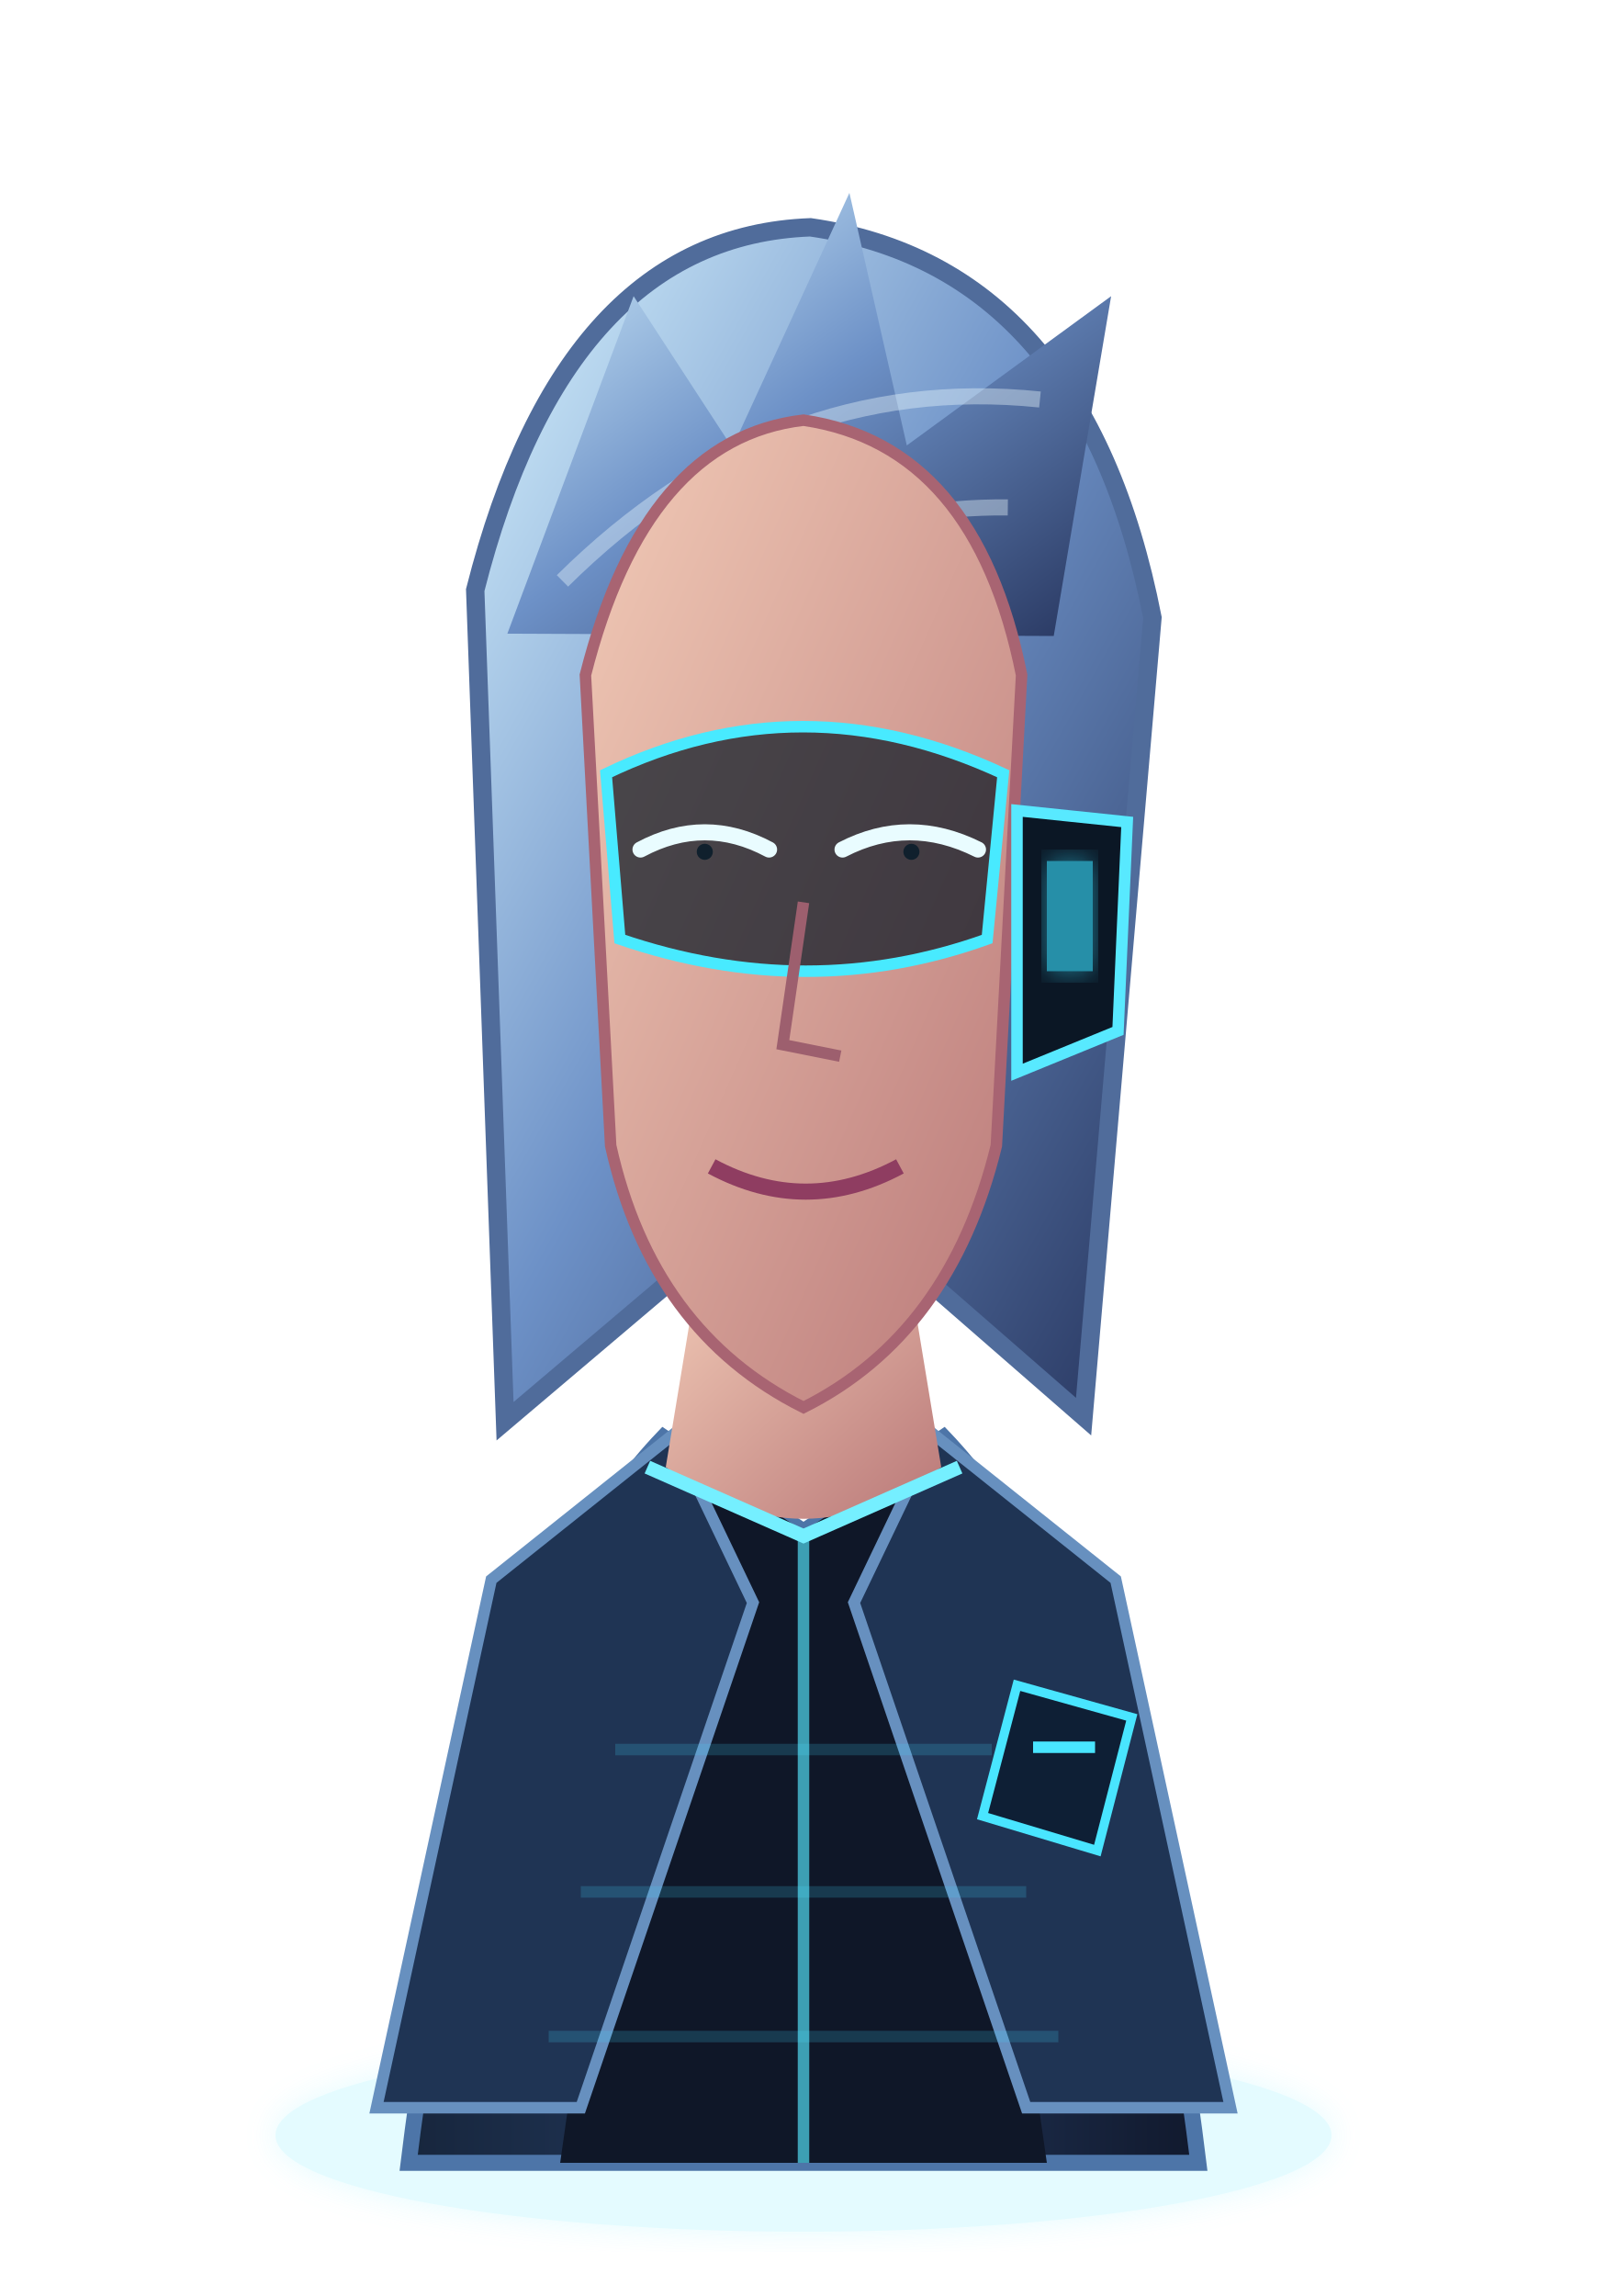
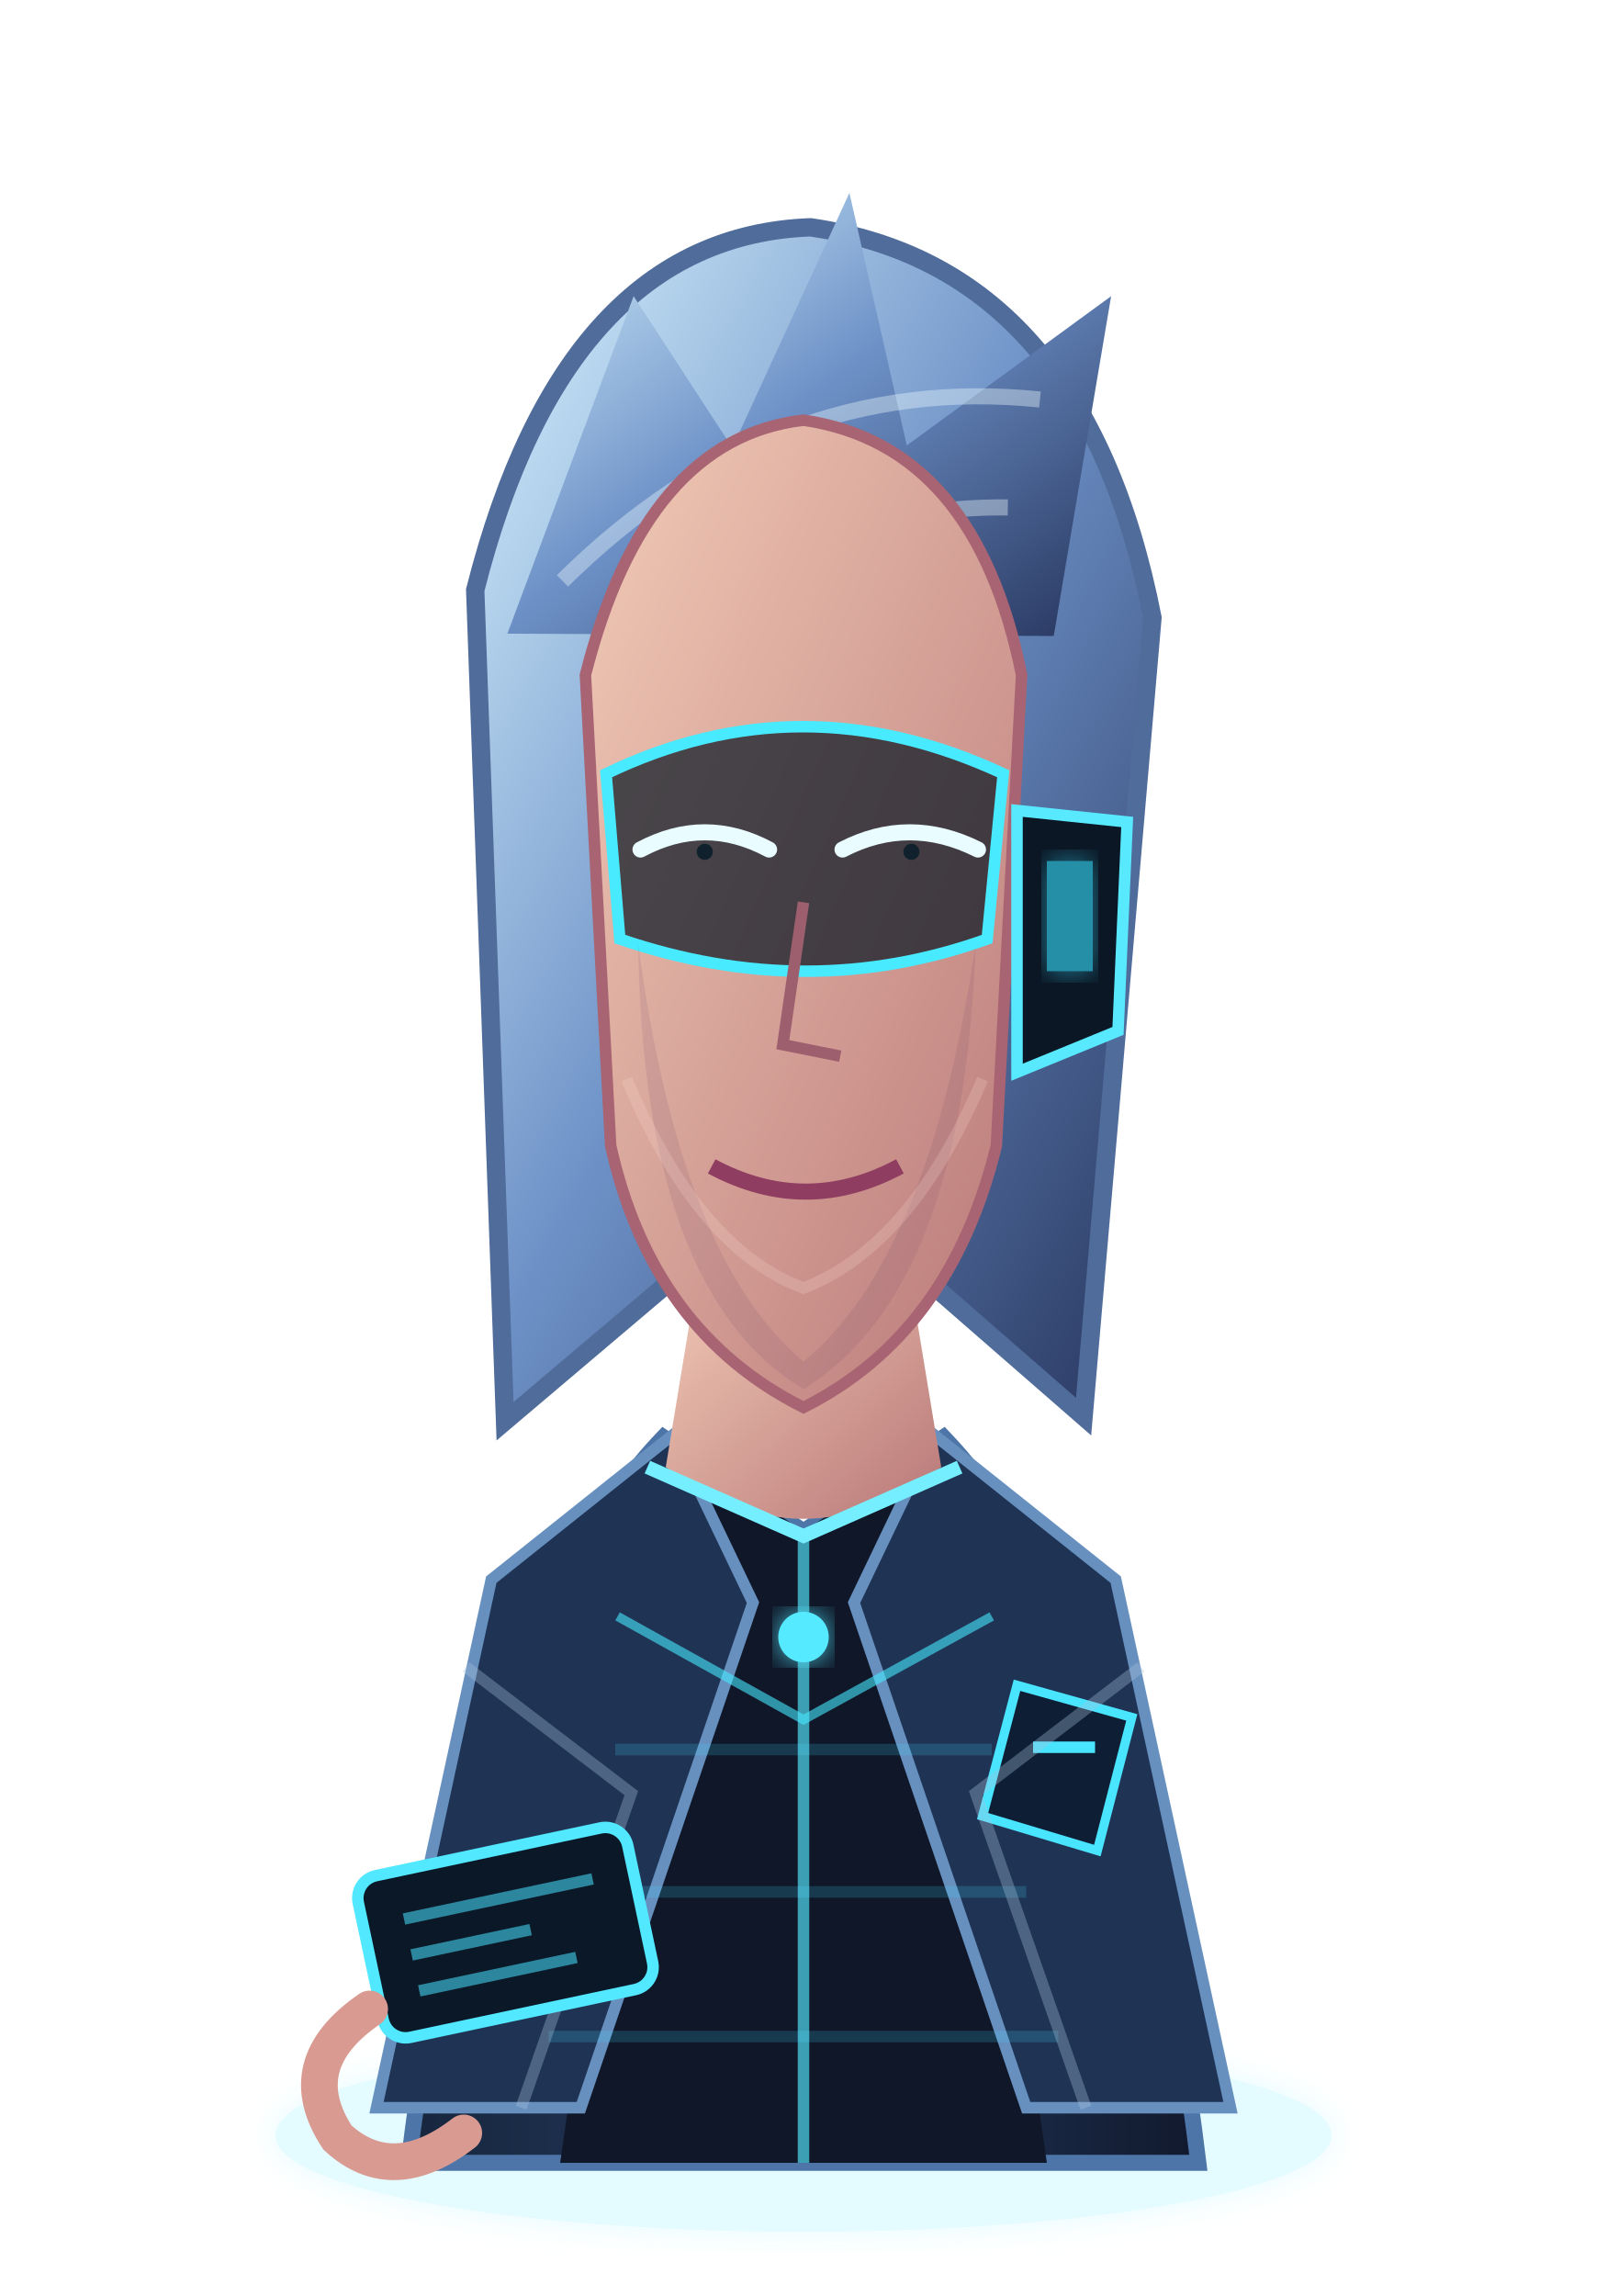
<svg xmlns="http://www.w3.org/2000/svg" width="700" height="1000" viewBox="0 0 700 1000">
  <defs>
    <linearGradient id="skin" x1="0" y2="1">
      <stop stop-color="#f2cbb7" />
      <stop offset="1" stop-color="#b97878" />
    </linearGradient>
    <linearGradient id="bob" x1="0" x2="1" y2="1">
      <stop stop-color="#d8f4ff" />
      <stop offset=".48" stop-color="#6d91c7" />
      <stop offset="1" stop-color="#26345d" />
    </linearGradient>
    <linearGradient id="suit" x1="0" x2="1">
      <stop stop-color="#17263d" />
      <stop offset=".5" stop-color="#243b61" />
      <stop offset="1" stop-color="#11192d" />
    </linearGradient>
    <filter id="g">
      <feGaussianBlur stdDeviation="7" result="b" />
      <feMerge>
        <feMergeNode in="b" />
        <feMergeNode in="SourceGraphic" />
      </feMerge>
    </filter>
  </defs>
  <ellipse cx="350" cy="930" rx="230" ry="42" fill="#49e5ff" opacity=".15" filter="url(#g)" />
  <path d="M178 942q28-229 111-316l61 41 61-41q83 87 111 316z" fill="url(#suit)" stroke="#4d75a8" stroke-width="7" />
  <path d="M289 626l61 41 61-41 45 316H244z" fill="#0f1728" />
  <path d="M214 688l79-63 35 73-75 220H164zm272 0-79-63-35 73 75 220h89z" fill="#1f3454" stroke="#6790bf" stroke-width="5" />
  <path d="M268 762h164M253 824h194M239 887h222" stroke="#46ddff" stroke-opacity=".18" stroke-width="5" />
  <path d="M350 669v273" stroke="#56e8ff" stroke-opacity=".65" stroke-width="5" />
  <path d="M305 548h90l15 91q-60 45-120 0z" fill="url(#skin)" />
  <path d="M207 257q39-154 146-158 119 17 149 170l-30 348-70-61 18-245q-17-119-72-127-62 13-75 132l19 242-72 61z" fill="url(#bob)" stroke="#506c9b" stroke-width="8" />
  <path d="M221 276L276 129l43 66 51-111 25 110 89-65-25 148z" fill="url(#bob)" />
  <path d="M245 253q92-91 208-79M262 289q86-69 177-68" fill="none" stroke="#effdff" stroke-opacity=".38" stroke-width="7" />
  <path d="M255 294q26-103 95-111 75 11 95 111l-11 205q-20 82-84 114-66-33-84-114z" fill="url(#skin)" stroke="#a86472" stroke-width="5" />
  <path d="M264 337q85-41 173 0l-7 72q-78 28-160 0z" fill="#071522" fill-opacity=".7" stroke="#48eaff" stroke-width="5" />
  <path d="M279 370q28-15 56 0m32 0q29-15 59 0" fill="none" stroke="#e9fcff" stroke-width="7" stroke-linecap="round" />
  <circle cx="307" cy="371" r="3.5" fill="#10202d" />
  <circle cx="397" cy="371" r="3.5" fill="#10202d" />
  <path d="M350 393l-9 62 25 5" fill="none" stroke="#9d5f6e" stroke-width="5" />
  <path d="M310 508q41 22 82 0" fill="none" stroke="#8f3d61" stroke-width="7" />
  <path d="M443 353l48 5-4 91-44 18z" fill="#0b1725" stroke="#58e9ff" stroke-width="5" />
  <path d="M456 375h20v48h-20z" fill="#37dfff" opacity=".6" filter="url(#g)" />
  <path d="M282 639l68 30 68-30" fill="none" stroke="#75efff" stroke-width="6" />
  <path d="M443 734l50 14-15 58-50-15z" fill="#0e1f35" stroke="#49e5ff" stroke-width="4" />
  <path d="M450 761h27" stroke="#49e5ff" stroke-width="5" />
+   <path d="M278 411q18 137 72 182 55-45 75-182-5 151-75 194-70-42-72-194z" fill="#6f3f65" opacity=".13" />
+   <path d="M273 470q31 74 77 91 47-18 78-91" fill="none" stroke="#ffe2d7" stroke-opacity=".2" stroke-width="5" />
+   <path d="M203 726l72 55-48 137M497 726l-72 55 48 137" fill="none" stroke="#a9c2dc" stroke-opacity=".34" stroke-width="5" />
+   <path d="M269 704l81 45 82-45" fill="none" stroke="#46e8ff" stroke-opacity=".6" stroke-width="4" />
+   <g transform="translate(154 819) rotate(-12)">
+     <rect width="120" height="72" rx="10" fill="#0a1827" stroke="#52e8ff" stroke-width="5" />
+     <path d="M18 21h84M18 37h53M18 53h70" stroke="#48dfff" stroke-opacity=".55" stroke-width="5" />
+   </g>
+   <path d="M161 875q-35 24-14 56 24 22 55-2" fill="none" stroke="#d99b91" stroke-width="16" stroke-linecap="round" />
+   <circle cx="350" cy="713" r="11" fill="#55eaff" filter="url(#g)" />
</svg>
